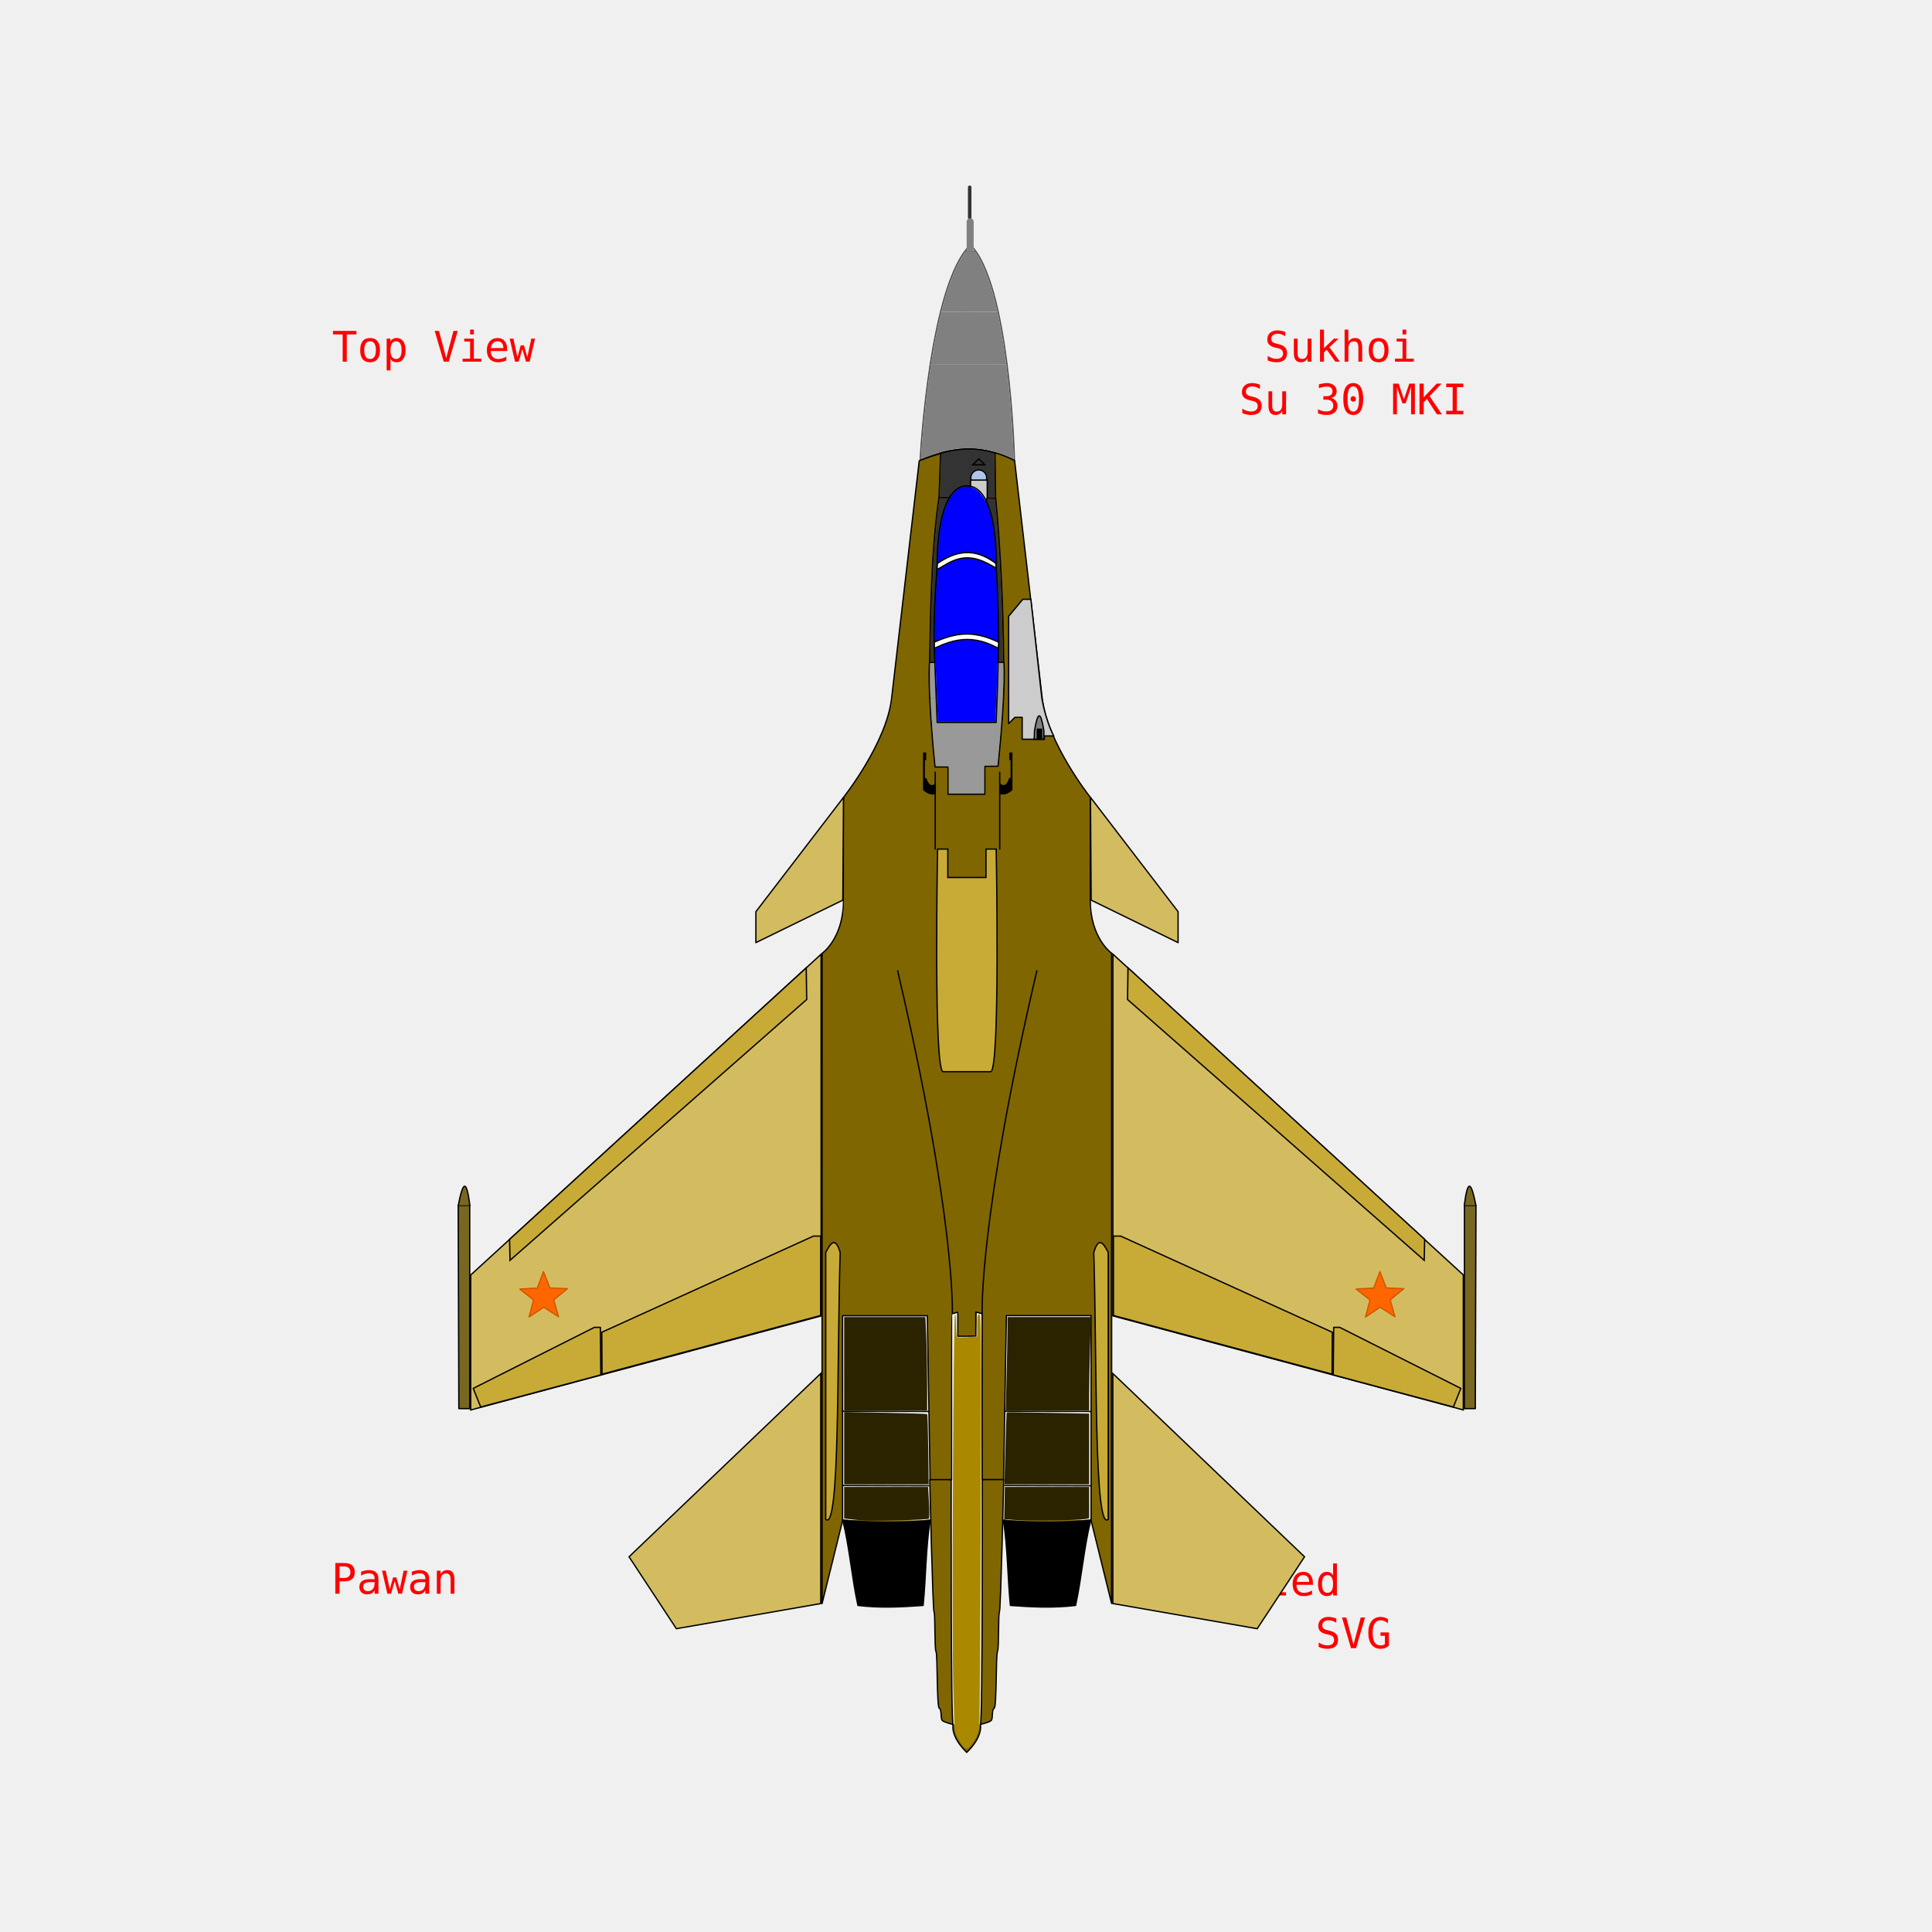
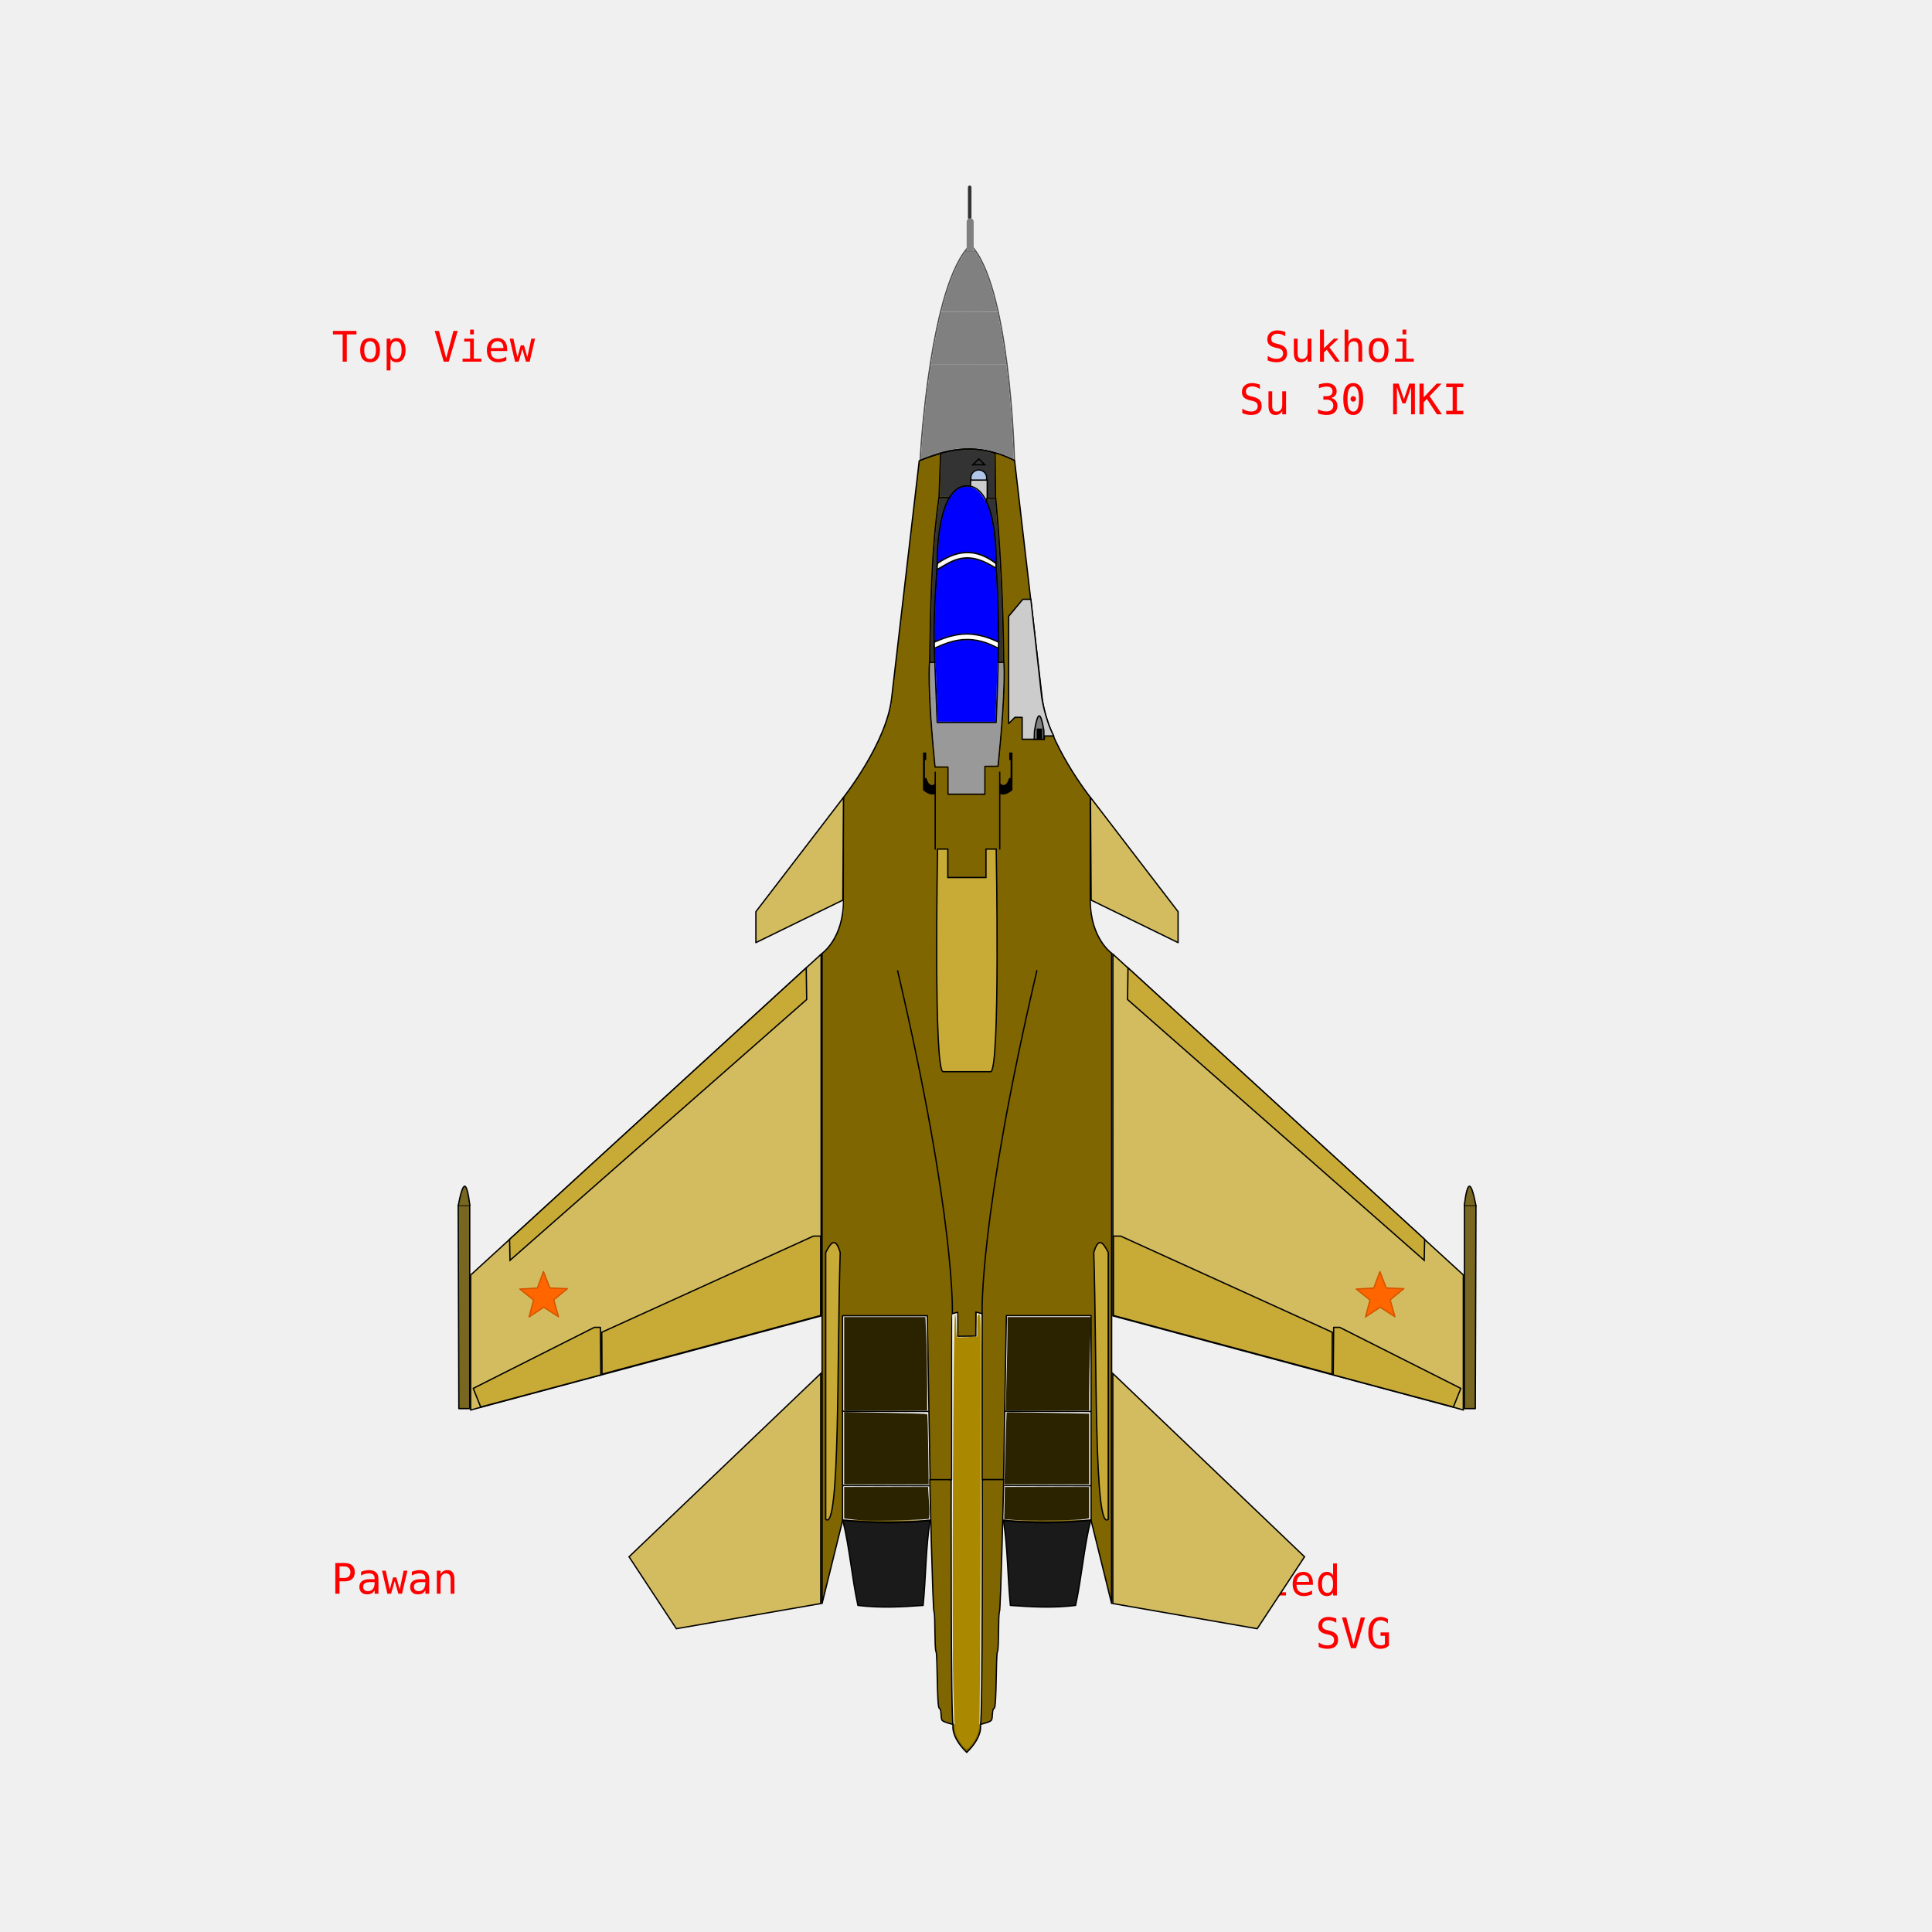
<svg xmlns="http://www.w3.org/2000/svg" width="1100pt" height="1100pt" viewBox="0 0 388.056 388.056" version="1.1" id="svg1" xml:space="preserve">
  <defs id="defs1" />
  <g id="layer23">
    <text xml:space="preserve" style="font-style:normal;font-variant:normal;font-weight:normal;font-stretch:normal;font-size:11.289px;line-height:1.25;font-family:Monospace;-inkscape-font-specification:'Monospace, Normal';font-variant-ligatures:normal;font-variant-caps:normal;font-variant-numeric:normal;font-variant-east-asian:normal;fill:#ff0000;fill-opacity:1;stroke:none;stroke-width:0.265" x="66.687" y="72.64" id="text94">
      <tspan id="tspan94" style="font-style:normal;font-variant:normal;font-weight:normal;font-stretch:normal;font-size:8.467px;font-family:Monospace;-inkscape-font-specification:'Monospace, Normal';font-variant-ligatures:normal;font-variant-caps:normal;font-variant-numeric:normal;font-variant-east-asian:normal;fill:#ff0000;stroke-width:0.265" x="66.687" y="72.64">Top View</tspan>
    </text>
    <text xml:space="preserve" style="font-style:normal;font-variant:normal;font-weight:normal;font-stretch:normal;font-size:8.467px;line-height:1.25;font-family:Monospace;-inkscape-font-specification:'Monospace, Normal';font-variant-ligatures:normal;font-variant-caps:normal;font-variant-numeric:normal;font-variant-east-asian:normal;fill:#ff0000;fill-opacity:1;stroke:none;stroke-width:0.265" x="66.538" y="320.115" id="text95">
      <tspan id="tspan95" style="font-style:normal;font-variant:normal;font-weight:normal;font-stretch:normal;font-size:8.467px;font-family:Monospace;-inkscape-font-specification:'Monospace, Normal';font-variant-ligatures:normal;font-variant-caps:normal;font-variant-numeric:normal;font-variant-east-asian:normal;fill:#ff0000;stroke-width:0.265" x="66.538" y="320.115">Pawan</tspan>
    </text>
    <text xml:space="preserve" style="font-style:normal;font-variant:normal;font-weight:normal;font-stretch:normal;font-size:8.467px;line-height:1.25;font-family:Monospace;-inkscape-font-specification:'Monospace, Normal';font-variant-ligatures:normal;font-variant-caps:normal;font-variant-numeric:normal;font-variant-east-asian:normal;text-align:end;text-anchor:end;fill:#ff0000;fill-opacity:1;stroke:none;stroke-width:0.265" x="320.24" y="72.64" id="text96">
      <tspan id="tspan96" style="font-style:normal;font-variant:normal;font-weight:normal;font-stretch:normal;font-size:8.467px;font-family:Monospace;-inkscape-font-specification:'Monospace, Normal';font-variant-ligatures:normal;font-variant-caps:normal;font-variant-numeric:normal;font-variant-east-asian:normal;text-align:end;text-anchor:end;fill:#ff0000;stroke-width:0.265" x="320.24" y="72.64">Sukhoi</tspan>
      <tspan style="font-style:normal;font-variant:normal;font-weight:normal;font-stretch:normal;font-size:8.467px;font-family:Monospace;-inkscape-font-specification:'Monospace, Normal';font-variant-ligatures:normal;font-variant-caps:normal;font-variant-numeric:normal;font-variant-east-asian:normal;text-align:end;text-anchor:end;fill:#ff0000;stroke-width:0.265" x="320.24" y="83.223" id="tspan97">Su 30 MKI</tspan>
    </text>
    <text xml:space="preserve" style="font-style:normal;font-variant:normal;font-weight:normal;font-stretch:normal;font-size:8.467px;line-height:1.25;font-family:Monospace;-inkscape-font-specification:'Monospace, Normal';font-variant-ligatures:normal;font-variant-caps:normal;font-variant-numeric:normal;font-variant-east-asian:normal;text-align:end;text-anchor:end;fill:#ff0000;fill-opacity:1;stroke:none;stroke-width:0.265" x="304.998" y="320.466" id="text98">
      <tspan id="tspan98" style="font-style:normal;font-variant:normal;font-weight:normal;font-stretch:normal;font-size:8.467px;font-family:Monospace;-inkscape-font-specification:'Monospace, Normal';font-variant-ligatures:normal;font-variant-caps:normal;font-variant-numeric:normal;font-variant-east-asian:normal;text-align:end;text-anchor:end;fill:#ff0000;stroke-width:0.265" x="304.998" y="320.466">Scaled</tspan>
      <tspan style="font-style:normal;font-variant:normal;font-weight:normal;font-stretch:normal;font-size:8.467px;font-family:Monospace;-inkscape-font-specification:'Monospace, Normal';font-variant-ligatures:normal;font-variant-caps:normal;font-variant-numeric:normal;font-variant-east-asian:normal;text-align:end;text-anchor:end;fill:#ff0000;stroke-width:0.265" x="304.998" y="331.049" id="tspan99">SVG</tspan>
    </text>
  </g>
  <g id="layer19" style="display:inline;fill:#000000">
-     <path style="fill:#000000;stroke:#000000;stroke-width:0.265px;stroke-linecap:round;stroke-linejoin:round;stroke-opacity:1" d="m 169.28,305.34 c 1.341,5.334 1.857,11.731 3.04,17.119 4.443,0.542 8.776,0.318 13.096,0 0.565,-5.722 0.518,-11.535 1.403,-17.119 -5.847,0.793 -11.693,0.572 -17.54,0 z" id="path55" />
-     <path style="display:inline;fill:#000000;stroke:#000000;stroke-width:0.265px;stroke-linecap:round;stroke-linejoin:round;stroke-opacity:1" d="m 219.08,305.34 c -1.341,5.334 -1.857,11.731 -3.04,17.119 -4.443,0.542 -8.776,0.318 -13.096,0 -0.565,-5.722 -0.518,-11.535 -1.403,-17.119 5.847,0.793 11.693,0.572 17.54,0 z" id="path55-6" />
+     <path style="fill:#1a1a1a;stroke:#000000;stroke-width:0.265px;stroke-linecap:round;stroke-linejoin:round;stroke-opacity:1" d="m 169.28,305.34 c 1.341,5.334 1.857,11.731 3.04,17.119 4.443,0.542 8.776,0.318 13.096,0 0.565,-5.722 0.518,-11.535 1.403,-17.119 -5.847,0.793 -11.693,0.572 -17.54,0 z" id="path55" />
+     <path style="display:inline;fill:#1a1a1a;stroke:#000000;stroke-width:0.265px;stroke-linecap:round;stroke-linejoin:round;stroke-opacity:1" d="m 219.08,305.34 c -1.341,5.334 -1.857,11.731 -3.04,17.119 -4.443,0.542 -8.776,0.318 -13.096,0 -0.565,-5.722 -0.518,-11.535 -1.403,-17.119 5.847,0.793 11.693,0.572 17.54,0 z" id="path55-6" />
  </g>
  <g id="layer3" style="display:inline">
    <path style="display:inline;fill:none;stroke:#4d4d4d;stroke-width:0.265px;stroke-linecap:butt;stroke-linejoin:miter;stroke-opacity:1" d="m 194.937,49.182 c -8.079,7.619 -10.026,41.426 -10.113,43.2 6.361,-2.93 12.677,-3.032 18.928,0.016 -0.053,-1.978 -1.041,-35.355 -8.814,-43.216 z" id="path3" />
    <path style="fill:none;stroke:#666666;stroke-width:0.265px;stroke-linecap:butt;stroke-linejoin:miter;stroke-opacity:1" d="m 193.789,50.455 h 2.175" id="path4" />
    <path style="fill:#808080;stroke:none;stroke-width:0.017;stroke-linecap:round;stroke-linejoin:round;stroke-dasharray:none" d="m 203.462,92.103 c -0.432,-0.206 -1.179,-0.522 -1.695,-0.717 -3.526,-1.33 -7.114,-1.697 -10.733,-1.099 -1.893,0.313 -3.725,0.862 -5.66,1.695 l -0.393,0.169 v -0.065 c 0,-0.091 0.057,-0.998 0.116,-1.833 0.341,-4.861 0.894,-10.112 1.555,-14.784 0.088,-0.619 0.285,-1.954 0.315,-2.129 l 0.018,-0.103 h 7.572 c 4.725,0 7.572,0.006 7.572,0.016 0,0.009 0.037,0.316 0.082,0.682 0.661,5.347 1.164,11.827 1.374,17.696 0.01,0.289 0.016,0.528 0.013,0.531 -0.003,0.003 -0.065,-0.024 -0.138,-0.058 z" id="path21" />
    <path style="fill:#808080;stroke:none;stroke-width:0.017;stroke-linecap:round;stroke-linejoin:round;stroke-dasharray:none" d="m 186.99,73.192 c 0.005,-0.025 0.051,-0.306 0.101,-0.624 0.501,-3.164 1.102,-6.257 1.73,-8.905 0.105,-0.443 0.188,-0.782 0.231,-0.947 l 0.016,-0.062 5.642,0.004 5.642,0.004 0.07,0.322 c 0.608,2.802 1.22,6.446 1.641,9.765 0.028,0.218 0.054,0.417 0.058,0.442 l 0.008,0.045 h -7.575 -7.575 z" id="path22" />
    <path style="fill:#808080;stroke:none;stroke-width:0.017;stroke-linecap:round;stroke-linejoin:round;stroke-dasharray:none" d="m 189.073,62.625 c 0.005,-0.016 0.043,-0.167 0.085,-0.335 0.115,-0.464 0.341,-1.306 0.498,-1.86 1.224,-4.324 2.582,-7.521 4.095,-9.645 l 0.133,-0.186 1.019,1.43e-4 1.019,1.43e-4 0.18,0.275 c 1.61,2.459 2.98,6.194 4.135,11.272 0.06,0.262 0.108,0.483 0.108,0.492 0,0.01 -2.122,0.016 -5.64,0.016 -5.364,0 -5.64,-0.001 -5.631,-0.029 z" id="path23" />
    <path style="fill:#cccccc;stroke:none;stroke-width:0.033;stroke-linecap:round;stroke-linejoin:round;stroke-dasharray:none" d="m 194.236,50.288 c -0.022,-0.009 -0.03,-0.041 -0.019,-0.072 0.021,-0.058 0.513,-0.638 0.634,-0.747 0.069,-0.063 0.071,-0.062 0.157,0.017 0.147,0.135 0.599,0.691 0.617,0.759 0.016,0.063 -0.004,0.065 -0.666,0.062 -0.376,-0.001 -0.701,-0.01 -0.723,-0.019 z" id="path40" />
  </g>
  <g id="layer7" style="display:inline;fill:#806600">
    <g id="layer17" style="display:inline;fill:#806600">
      <path style="fill:#806600;stroke:#000000;stroke-width:0.265px;stroke-linecap:round;stroke-linejoin:round;stroke-opacity:1" d="m 191.448,346.362 c 0,0 -1.786,-0.397 -2.183,-0.794 -0.397,-0.397 -0.066,-2.249 -0.595,-2.447 -0.529,-0.198 -0.331,-10.782 -0.661,-11.377 -0.331,-0.595 -0.132,-7.607 -0.397,-7.938 -0.265,-0.331 -0.86,-26.591 -0.86,-26.591 h 4.299 c 0,0 -0.086,49.041 0.378,49.174" id="path52" />
      <path style="fill:#806600;stroke:#000000;stroke-width:0.265px;stroke-linecap:round;stroke-linejoin:round;stroke-opacity:1" d="m 196.905,346.361 c 0,0 0.661,2.315 -2.729,5.623 -3.39,-3.307 -2.729,-5.622 -2.729,-5.622 m 5.457,-2.1e-4 c 0,0 1.786,-0.397 2.183,-0.794 0.397,-0.397 0.066,-2.249 0.595,-2.447 0.529,-0.198 0.331,-10.782 0.661,-11.377 0.331,-0.595 0.132,-7.607 0.397,-7.938 0.265,-0.331 0.86,-26.591 0.86,-26.591 h -4.299 c 0,0 0.086,49.041 -0.378,49.174" id="path52-9" />
    </g>
    <path style="fill:#806600;stroke:#000000;stroke-width:0.265px;stroke-linecap:round;stroke-linejoin:round;stroke-opacity:1" d="m 203.784,92.512 c 0,0 4.493,38.781 5.55,47.776 1.057,8.996 9.656,19.845 9.656,19.845 l -0.003,20.672 c -0.001,7.671 4.302,10.665 4.302,10.665 l -0.007,56.875 -0.01,73.713 -4.114,-16.651 0.005,-41.16 -17.025,-0.002 -0.566,32.928 -4.303,-5.5e-4 0.004,-33.302 -1.269,-0.34 -6.4e-4,4.83 M 203.784,92.512 c -7.34,-3.752 -13.378,-2.233 -19.149,0.048 0,0 -4.498,38.761 -5.556,47.757 -1.058,8.996 -9.658,19.844 -9.658,19.844 v 20.672 c 0,7.671 -4.303,10.664 -4.303,10.664 v 56.875 73.713 l 4.116,-16.651 v -41.16 h 17.025 l 0.561,32.928 h 4.303 v -33.302 l 1.269,-0.34 v 4.83 l 3.613,-0.03" id="path41" />
    <g id="layer18" style="display:inline;fill:#806600">
      <path style="fill:#806600;stroke:#000000;stroke-width:0.265;stroke-linecap:round;stroke-linejoin:round;stroke-dasharray:none;stroke-opacity:1" d="m 169.223,305.318 c 4.786,0.439 10.111,0.676 17.694,0.066" id="path53" />
      <path style="fill:#806600;stroke:#000000;stroke-width:0.265;stroke-linecap:round;stroke-linejoin:round;stroke-dasharray:none;stroke-opacity:1" d="m 219.141,305.319 c -4.786,0.439 -10.111,0.676 -17.694,0.066" id="path53-5" />
      <path style="display:inline;fill:#806600;stroke:#000000;stroke-width:0.265px;stroke-linecap:round;stroke-linejoin:round;stroke-opacity:1" d="m 169.233,283.451 17.259,0.047" id="path54" />
      <path style="display:inline;fill:#806600;stroke:#000000;stroke-width:0.265px;stroke-linecap:round;stroke-linejoin:round;stroke-opacity:1" d="m 201.795,283.451 17.259,0.047" id="path54-8" />
      <path style="display:inline;fill:#806600;stroke:#000000;stroke-width:0.265px;stroke-linecap:round;stroke-linejoin:round;stroke-opacity:1" d="m 169.279,298.379 17.259,0.047" id="path54-0" />
      <path style="display:inline;fill:#806600;stroke:#000000;stroke-width:0.265px;stroke-linecap:round;stroke-linejoin:round;stroke-opacity:1" d="m 201.816,298.379 17.259,0.047" id="path54-0-6" />
    </g>
    <path style="fill:#806600;stroke:none;stroke-width:0.265;stroke-linecap:round;stroke-linejoin:round;stroke-dasharray:none" d="m 165.357,255.676 -0.019,-64.029 0.899,-0.895 c 1.164,-1.158 2.369,-3.443 2.898,-5.493 0.351,-1.362 0.419,-3.492 0.419,-13.126 V 160.633 l 2.46,-3.684 c 3.036,-4.547 4.926,-8.188 6.149,-11.843 1.012,-3.024 0.979,-2.776 5.191,-39.249 l 1.413,-12.237 9.459,-2.22e-4 c 5.202,-1.22e-4 9.459,0.093 9.459,0.208 0,0.115 1.252,10.979 2.782,24.143 2.443,21.017 2.877,24.241 3.56,26.449 1.273,4.113 4.323,9.877 7.537,14.242 l 1.203,1.634 0.004,11.442 c 0.004,12.351 0.09,13.303 1.456,16.191 0.365,0.771 1.138,1.942 1.718,2.601 l 1.055,1.198 -0.028,63.856 -0.028,63.856 -1.813,-7.276 -1.813,-7.276 -0.012,-20.439 -0.012,-20.439 h -8.695 -8.695 l -0.17,9.723 c -0.093,5.348 -0.244,12.73 -0.335,16.404 l -0.165,6.681 h -1.817 -1.817 v -16.521 c 0,-9.086 -0.089,-16.571 -0.198,-16.632 -0.109,-0.061 -0.526,-0.19 -0.926,-0.285 l -0.728,-0.174 v 2.358 c 0,2.65 -0.022,2.679 -2.006,2.679 h -1.169 v -2.542 c 0,-2.209 -0.055,-2.521 -0.419,-2.381 -0.23,0.088 -0.587,0.161 -0.794,0.161 -0.32,0 -0.375,2.456 -0.375,16.669 v 16.669 h -1.949 -1.949 l -0.17,-10.782 c -0.094,-5.93 -0.245,-13.312 -0.335,-16.404 l -0.165,-5.622 h -8.696 -8.696 l -0.016,20.704 -0.016,20.704 -1.808,7.144 -1.808,7.144 z" id="path61" />
    <path style="display:inline;fill:none;stroke:#000000;stroke-width:0.265px;stroke-linecap:round;stroke-linejoin:round;stroke-opacity:1" d="m 197.268,263.794 c 0,0 -0.648,-19.072 10.994,-68.814" id="path76-3" />
    <path style="fill:#806600;stroke:none;stroke-width:0.265;stroke-linecap:round;stroke-linejoin:round;stroke-dasharray:none" d="m 197.425,338.051 c 0.096,-4.39 0.175,-15.344 0.175,-24.343 v -16.361 h 1.882 1.882 l -0.185,6.813 c -0.21,7.758 -0.529,16.085 -0.941,24.54 -0.543,11.168 -0.74,14.032 -1.059,15.397 -0.273,1.169 -0.441,1.416 -1.125,1.655 l -0.804,0.28 z" id="path62" />
    <path style="fill:#806600;stroke:none;stroke-width:0.265;stroke-linecap:round;stroke-linejoin:round;stroke-dasharray:none" d="m 190.191,345.729 c -0.566,-0.196 -0.726,-0.524 -1.112,-2.279 -0.26,-1.185 -0.518,-3.893 -0.61,-6.416 -0.088,-2.401 -0.263,-6.509 -0.39,-9.128 -0.298,-6.169 -0.718,-17.228 -0.938,-24.672 l -0.174,-5.887 h 1.834 1.834 l 0.159,24.269 c 0.088,13.348 0.137,24.285 0.109,24.305 -0.028,0.02 -0.348,-0.066 -0.712,-0.192 z" id="path63" />
    <path style="fill:#aa8800;stroke:none;stroke-width:0.265;stroke-linecap:round;stroke-linejoin:round;stroke-dasharray:none" d="m 193.437,350.727 c -0.303,-0.327 -0.821,-1.119 -1.151,-1.759 -0.578,-1.12 -0.609,-1.524 -0.825,-10.848 -0.271,-11.679 0.027,-74.111 0.353,-74.111 0.126,0 0.23,1.005 0.23,2.233 0,1.228 0.089,2.281 0.198,2.339 0.109,0.058 1.062,0.052 2.117,-0.014 l 1.918,-0.12 v -2.219 c 0,-1.858 0.069,-2.219 0.423,-2.219 0.387,0 0.412,3.529 0.296,40.944 -0.07,22.519 -0.204,41.4 -0.296,41.957 -0.233,1.404 -0.744,2.54 -1.597,3.551 -0.861,1.022 -0.952,1.036 -1.666,0.265 z" id="path64" />
    <path style="fill:#2b2200;stroke:none;stroke-width:0.265;stroke-linecap:round;stroke-linejoin:round;stroke-dasharray:none" d="m 202.187,276.379 c 0.096,-3.82 0.174,-8.047 0.175,-9.393 l 5.3e-4,-2.447 h 8.377 8.377 l -0.174,6.152 c -0.096,3.383 -0.174,7.61 -0.175,9.393 l -5.9e-4,3.241 h -8.377 -8.377 z" id="path65" />
    <path style="fill:#2b2200;stroke:none;stroke-width:0.265;stroke-linecap:round;stroke-linejoin:round;stroke-dasharray:none" d="m 169.554,273.932 v -9.393 h 8.161 8.161 l 0.174,4.011 c 0.096,2.206 0.174,6.433 0.174,9.393 v 5.382 h -8.334 -8.334 z" id="path66" />
    <path style="fill:#2b2200;stroke:none;stroke-width:0.265;stroke-linecap:round;stroke-linejoin:round;stroke-dasharray:none" d="m 169.554,290.873 v -7.268 l 8.268,0.161 c 4.548,0.088 8.328,0.214 8.401,0.278 0.073,0.065 0.172,3.263 0.221,7.107 l 0.089,6.99 h -8.489 -8.489 z" id="path67" />
    <path style="fill:#2b2200;stroke:none;stroke-width:0.265;stroke-linecap:round;stroke-linejoin:round;stroke-dasharray:none" d="m 201.943,290.936 c 0.104,-3.963 0.217,-7.232 0.249,-7.264 0.033,-0.033 3.775,0.014 8.317,0.104 l 8.258,0.163 v 7.102 7.102 h -8.507 -8.507 z" id="path68" />
    <path style="fill:#2b2200;stroke:none;stroke-width:0.265;stroke-linecap:round;stroke-linejoin:round;stroke-dasharray:none" d="m 204.082,305.321 -2.381,-0.168 0.017,-0.728 c 0.009,-0.4 0.039,-1.859 0.066,-3.241 l 0.05,-2.514 h 8.467 8.467 v 3.142 3.142 l -0.86,0.173 c -1.259,0.253 -11.053,0.39 -13.824,0.194 z" id="path69" />
    <path style="fill:#2b2200;stroke:none;stroke-width:0.265;stroke-linecap:round;stroke-linejoin:round;stroke-dasharray:none" d="m 173.258,305.39 c -0.8,-0.056 -1.961,-0.169 -2.58,-0.252 l -1.124,-0.15 v -3.159 -3.159 h 8.428 8.428 l 0.184,3.082 c 0.101,1.695 0.087,3.18 -0.033,3.299 -0.234,0.234 -10.906,0.505 -13.303,0.338 z" id="path70" />
    <path style="display:inline;fill:#806600;stroke:none;stroke-width:0.094;stroke-linecap:round;stroke-linejoin:round;stroke-dasharray:none" d="m 202.254,93.691 c -0.72,-0.036 -4.961,-0.071 -9.425,-0.077 -7.868,-0.011 -8.115,-0.017 -8.115,-0.187 0,-0.096 0.026,-0.304 0.057,-0.462 0.054,-0.27 0.124,-0.311 1.193,-0.703 6.577,-2.413 11.332,-2.442 16.642,-0.103 0.888,0.391 0.989,0.461 1.041,0.717 0.079,0.394 0.071,0.918 -0.013,0.898 -0.039,-0.009 -0.659,-0.046 -1.38,-0.082 z" id="path71" />
    <path style="fill:none;stroke:#000000;stroke-width:0.265px;stroke-linecap:round;stroke-linejoin:round;stroke-opacity:1" d="m 191.286,263.794 c 0,0 0.648,-19.072 -10.994,-68.814" id="path76" />
  </g>
  <g id="layer8" style="display:inline;fill:#d3bc5f">
    <path style="fill:#d3bc5f;stroke:#000000;stroke-width:0.265px;stroke-linecap:round;stroke-linejoin:round;stroke-opacity:1" d="m 219.031,160.161 17.595,22.953 v 6.218 l -17.462,-8.533 z" id="path42" />
    <path style="fill:#d3bc5f;stroke:#000000;stroke-width:0.265px;stroke-linecap:round;stroke-linejoin:round;stroke-opacity:1" d="m 169.422,160.161 -17.595,22.953 v 6.218 l 17.462,-8.533 z" id="path42-0" />
  </g>
  <g id="layer9" style="display:inline;fill:#d3bc5f">
    <path style="fill:#d3bc5f;stroke:#000000;stroke-width:0.265px;stroke-linecap:butt;stroke-linejoin:miter;stroke-opacity:1" d="m 164.924,191.663 -70.379,64.426 v 27.12 L 164.93,264.313 Z" id="path43" />
    <path style="fill:#d3bc5f;stroke:#000000;stroke-width:0.265px;stroke-linecap:butt;stroke-linejoin:miter;stroke-opacity:1" d="m 223.535,191.649 70.379,64.426 v 27.12 l -70.385,-18.895 z" id="path43-7" />
  </g>
  <g id="layer10" style="display:inline;fill:#786721">
    <path style="fill:#786721;stroke:#000000;stroke-width:0.265px;stroke-linecap:round;stroke-linejoin:round;stroke-opacity:1" d="m 94.346,242.116 h -2.315 m 0,0 0.132,40.812 h 2.183 V 242.116" id="path44" />
    <path style="fill:#786721;stroke:#000000;stroke-width:0.265px;stroke-linecap:round;stroke-linejoin:round;stroke-opacity:1" d="m 92.047,242.099 c 1.016,-5.174 1.669,-5.056 2.332,5e-5" id="path45" />
    <path style="fill:#786721;stroke:#000000;stroke-width:0.265px;stroke-linecap:round;stroke-linejoin:round;stroke-opacity:1" d="m 294.143,242.116 h 2.315 m 0,0 -0.132,40.812 h -2.183 v -40.812" id="path44-6" />
    <path style="fill:#786721;stroke:#000000;stroke-width:0.265px;stroke-linecap:round;stroke-linejoin:round;stroke-opacity:1" d="m 296.442,242.1 c -1.016,-5.174 -1.669,-5.056 -2.332,5e-5" id="path45-1" />
  </g>
  <g id="layer11" style="display:inline;fill:#d3bc5f">
    <path style="fill:#d3bc5f;stroke:#000000;stroke-width:0.265px;stroke-linecap:butt;stroke-linejoin:miter;stroke-opacity:1" d="m 164.853,275.874 v 46.211 l -28.999,5.051 -9.506,-14.445 z" id="path46" />
    <path style="fill:#d3bc5f;stroke:#000000;stroke-width:0.265px;stroke-linecap:butt;stroke-linejoin:miter;stroke-opacity:1" d="m 223.519,275.873 v 46.211 l 28.999,5.051 9.506,-14.445 z" id="path46-2" />
  </g>
  <g id="layer12" style="display:inline;fill:#c8ab37">
    <path style="fill:#c8ab37;stroke:#000000;stroke-width:0.265px;stroke-linecap:round;stroke-linejoin:round;stroke-opacity:1" d="m 96.549,282.609 -1.497,-3.742 24.322,-12.254 h 1.216 l 0.093,9.542 z" id="path47" />
    <path style="fill:#c8ab37;stroke:#000000;stroke-width:0.265px;stroke-linecap:round;stroke-linejoin:round;stroke-opacity:1" d="m 291.921,282.609 1.497,-3.742 -24.322,-12.254 h -1.216 l -0.093,9.542 z" id="path47-0" />
  </g>
  <g id="layer13" style="display:inline;fill:#c8ab37">
    <path style="fill:#c8ab37;stroke:#000000;stroke-width:0.265px;stroke-linecap:round;stroke-linejoin:round;stroke-opacity:1" d="m 120.918,276.014 -0.047,-8.419 42.516,-19.317 h 1.45 v 15.949 z" id="path48" />
    <path style="fill:#c8ab37;stroke:#000000;stroke-width:0.265px;stroke-linecap:round;stroke-linejoin:round;stroke-opacity:1" d="m 267.559,276.014 0.047,-8.419 -42.516,-19.317 h -1.45 v 15.949 z" id="path48-1" />
  </g>
  <g id="layer14" style="display:inline;fill:#c8ab37">
    <path style="fill:#c8ab37;stroke:#000000;stroke-width:0.265px;stroke-linecap:butt;stroke-linejoin:miter;stroke-opacity:1" d="m 161.937,194.397 0.093,6.361 -59.588,52.385 -0.093,-4.209 z" id="path49" />
    <path style="fill:#c8ab37;stroke:#000000;stroke-width:0.265px;stroke-linecap:butt;stroke-linejoin:miter;stroke-opacity:1" d="m 226.566,194.396 -0.093,6.361 59.588,52.385 0.093,-4.209 z" id="path49-3" />
  </g>
  <g id="layer15" style="display:inline;fill:#c8ab37">
    <path style="fill:#c8ab37;stroke:#000000;stroke-width:0.265px;stroke-linecap:butt;stroke-linejoin:miter;stroke-opacity:1" d="m 194.207,215.257 -4.768,-9e-5 c -1.964,0 -1.123,-44.714 -1.123,-44.714 h 2.058 v 5.706 l 3.832,9e-5 m 0,0 3.832,9e-5 v -5.706 h 2.058 c 0,0 0.842,44.714 -1.123,44.714 l -4.768,-9e-5" id="path50" />
  </g>
  <g id="g2" style="display:inline" transform="translate(35.27778,35.27778)">
    <path style="fill:none;stroke:#333333;stroke-width:0.706;stroke-linecap:round;stroke-linejoin:round;stroke-dasharray:none;stroke-opacity:1" d="M 159.493,2.339 V 8.419" id="path1" />
    <path style="fill:none;stroke:#808080;stroke-width:1.411;stroke-linecap:round;stroke-linejoin:round;stroke-dasharray:none;stroke-opacity:1" d="M 159.587,9.261 V 14.546" id="path2" />
  </g>
  <g id="layer4" style="display:inline">
    <path style="fill:none;stroke:#000000;stroke-width:0.265px;stroke-linecap:round;stroke-linejoin:round;stroke-opacity:1" d="m 188.597,99.917 c -1.543,10.871 -1.656,22.002 -1.871,33.115 m 0,0 h 14.874 c -0.098,-11.119 -0.62,-22.391 -1.614,-32.943 l -11.37,-0.156 0.319,-8.894 c 3.854,-1.122 7.501,-1.17 10.914,0 l 0.113,9.035" id="path33" />
    <path style="fill:#333333;stroke:none;stroke-width:0.047;stroke-linecap:round;stroke-linejoin:round;stroke-dasharray:none" d="m 198.696,99.923 c -0.011,-0.009 -2.24,-0.044 -4.954,-0.076 -2.714,-0.032 -4.941,-0.065 -4.95,-0.072 -0.008,-0.007 0.054,-1.95 0.139,-4.316 l 0.154,-4.303 0.376,-0.098 c 2.119,-0.551 3.567,-0.732 5.521,-0.692 1.684,0.035 2.94,0.228 4.324,0.666 l 0.364,0.115 0.029,0.83 c 0.016,0.457 0.04,2.24 0.054,3.964 0.014,1.724 0.037,3.328 0.052,3.566 l 0.027,0.433 h -0.558 c -0.307,0 -0.567,-0.008 -0.577,-0.017 z" id="path34" />
    <path style="fill:#333333;stroke:none;stroke-width:0.047;stroke-linecap:round;stroke-linejoin:round;stroke-dasharray:none" d="m 186.898,132.178 c 0.009,-0.379 0.049,-2.311 0.087,-4.291 0.2,-10.355 0.497,-16.385 1.1,-22.38 0.212,-2.11 0.608,-5.35 0.66,-5.402 0.01,-0.01 1.481,0.002 3.268,0.028 1.787,0.026 4.281,0.061 5.541,0.079 l 2.292,0.033 0.032,0.351 c 0.858,9.519 1.4,19.848 1.511,28.812 0.014,1.119 0.036,2.356 0.05,2.748 l 0.025,0.713 h -7.291 -7.291 z" id="path35" />
    <path style="display:inline;fill:none;stroke:#000000;stroke-width:0.265px;stroke-linecap:round;stroke-linejoin:round;stroke-opacity:1" d="m 201.641,133.024 c 0,0 0.468,4.864 -1.178,20.876 m 0,0 -2.652,0.016 v 5.613 h -7.39 v -5.472 h -2.608 m 0,0 c -1.625,-15.996 -1.111,-21.047 -1.111,-21.047" id="path36-4" />
    <path style="fill:#999999;stroke:none;stroke-width:0.023;stroke-linecap:round;stroke-linejoin:round;stroke-dasharray:none" d="m 190.561,156.691 c 0,-2.282 -0.005,-2.692 -0.033,-2.73 -0.032,-0.044 -0.077,-0.046 -1.31,-0.052 -0.702,-0.004 -1.276,-0.013 -1.276,-0.022 0,-0.008 -0.031,-0.326 -0.07,-0.707 -0.401,-3.97 -0.757,-8.471 -0.923,-11.683 -0.019,-0.373 -0.042,-0.797 -0.05,-0.941 l -0.015,-0.263 h 7.266 7.266 l -0.015,0.24 c -0.008,0.132 -0.041,0.692 -0.073,1.245 -0.18,3.124 -0.501,7.037 -0.912,11.122 -0.045,0.445 -0.081,0.821 -0.081,0.835 0,0.019 -0.354,0.028 -1.3,0.033 -1.256,0.006 -1.301,0.008 -1.333,0.052 -0.028,0.039 -0.033,0.458 -0.033,2.8 v 2.755 h -3.555 -3.555 z" id="path38" />
    <path style="fill:#999999;stroke:none;stroke-width:0.023;stroke-linecap:round;stroke-linejoin:round;stroke-dasharray:none" d="m 186.88,140.053 c -0.024,-0.402 -0.058,-1.378 -0.086,-2.485 -0.026,-1.024 -0.012,-3.604 0.022,-4.139 l 0.015,-0.234 7.335,-0.006 7.335,-0.006 0.014,0.099 c 0.031,0.228 0.043,2.856 0.017,3.853 -0.028,1.069 -0.083,2.557 -0.11,2.941 l -0.015,0.216 h -7.256 -7.256 z" id="path39" />
  </g>
  <g id="layer5" style="display:inline">
    <circle style="fill:#afc6e9;stroke:#000000;stroke-width:0.246;stroke-linecap:round;stroke-linejoin:round;stroke-dasharray:none" id="path13" cx="196.591" cy="95.983" r="1.587" />
    <path style="fill:#cccccc;stroke:#000000;stroke-width:0.265;stroke-linecap:butt;stroke-linejoin:miter;stroke-dasharray:none;stroke-opacity:1" d="m 194.954,96.43 h 3.34 v 3.506 c -1.169,3.175 -2.293,3.175 -3.373,0 z" id="path12" />
    <path style="fill:none;stroke:#000000;stroke-width:0.265px;stroke-linecap:butt;stroke-linejoin:miter;stroke-opacity:1" d="m 195.384,93.354 h 2.414 l -1.191,-1.191 z" id="path14" />
  </g>
  <g id="layer20" style="display:inline">
    <path style="fill:#cccccc;stroke:#000000;stroke-width:0.265px;stroke-linecap:round;stroke-linejoin:round;stroke-opacity:1" d="m 211.656,147.825 h -1.885 v 0.661 h -4.465 v -4.399 h -1.455 l -1.257,1.257 V 123.781 l 2.844,-3.407 h 1.621 l 2.183,19.678 c 0,0 0.628,4.366 2.414,7.772 z" id="path72" />
    <path style="fill:#808080;stroke:#000000;stroke-width:0.265px;stroke-linecap:butt;stroke-linejoin:miter;stroke-opacity:1" d="m 207.72,148.486 h 1.951 v -1.753 c -0.672,-3.934 -1.205,-3.967 -1.885,0.066 z" id="path73" />
    <path style="fill:#000000;stroke:#000000;stroke-width:0.265px;stroke-linecap:butt;stroke-linejoin:miter;stroke-opacity:1" d="m 208.348,148.354 v -1.885 h 0.86 v 1.885 z" id="path74" />
  </g>
  <g id="layer6" style="display:inline">
    <path style="display:inline;fill:none;stroke:#000000;stroke-width:0.265px;stroke-linecap:round;stroke-linejoin:round;stroke-opacity:1" d="m 200.076,113.164 c 0,0 0.441,-15.54 -5.861,-15.575 -6.235,0.032 -5.975,15.571 -5.975,15.571 3.582,-2.417 7.378,-3.408 11.836,0.004 z" id="path15" />
    <path style="display:inline;fill:none;stroke:#000000;stroke-width:0.265px;stroke-linecap:round;stroke-linejoin:round;stroke-opacity:1" d="m 188.257,113.165 -0.066,1.298 m 0,0 c 3.12,-1.838 6.014,-4.192 11.89,-0.273 m 0,0 -5e-5,-0.992" id="path20" />
    <path style="display:inline;fill:#0000ff;fill-opacity:1;stroke:none;stroke-width:0.047;stroke-linecap:round;stroke-linejoin:round;stroke-dasharray:none" d="m 188.425,111.679 c 0.017,-0.655 0.052,-1.486 0.079,-1.846 0.525,-7.102 2.234,-11.273 4.91,-11.983 0.373,-0.099 1.179,-0.109 1.543,-0.019 1.993,0.492 3.446,2.84 4.254,6.873 0.427,2.134 0.704,5 0.704,7.297 v 0.843 l -0.436,-0.298 c -2.212,-1.51 -4.497,-2.034 -6.826,-1.565 -1.215,0.245 -2.813,0.943 -4.123,1.801 l -0.136,0.089 z" id="path24" />
    <path style="fill:#f9f9f9;stroke:none;stroke-width:0.047;stroke-linecap:round;stroke-linejoin:round;stroke-dasharray:none" d="m 188.384,113.71 c 0.025,-0.348 0.052,-0.478 0.111,-0.525 0.043,-0.034 0.355,-0.227 0.693,-0.429 1.76,-1.052 3.234,-1.549 4.811,-1.622 1.76,-0.081 3.482,0.46 5.262,1.653 0.71,0.476 0.662,0.418 0.645,0.774 l -0.014,0.31 -0.421,-0.256 c -0.232,-0.141 -0.716,-0.405 -1.076,-0.587 -2.545,-1.287 -4.694,-1.45 -6.958,-0.526 -0.621,0.253 -1.234,0.574 -2.256,1.181 -0.412,0.244 -0.767,0.455 -0.789,0.467 -0.023,0.013 -0.027,-0.176 -0.008,-0.439 z" id="path25" />
    <path style="fill:none;stroke:#000000;stroke-width:0.265px;stroke-linecap:round;stroke-linejoin:round;stroke-opacity:1" d="m 188.199,114.416 c 0,0 -0.702,8.466 -0.561,14.546 3.581,-1.512 7.294,-2.751 12.956,0.023 0,0 -0.164,-12.278 -0.538,-14.78" id="path26" />
    <path style="fill:none;stroke:#000000;stroke-width:0.265px;stroke-linecap:round;stroke-linejoin:round;stroke-opacity:1" d="m 200.594,128.939 -0.047,1.31 m 0,0 c -5.125,-2.846 -8.955,-1.913 -12.886,0 m 0,0 -0.023,-1.356" id="path27" />
    <path style="fill:#ffffff;stroke:none;stroke-width:0.023;stroke-linecap:round;stroke-linejoin:round;stroke-dasharray:none" d="m 187.794,129.542 c -0.008,-0.254 -0.007,-0.469 0.002,-0.478 0.026,-0.026 0.825,-0.351 1.338,-0.544 2.446,-0.92 4.428,-1.209 6.501,-0.947 1.42,0.179 2.829,0.599 4.389,1.307 l 0.42,0.191 -0.008,0.273 c -0.004,0.15 -0.014,0.359 -0.021,0.465 l -0.013,0.191 -0.378,-0.192 c -2.611,-1.329 -5.07,-1.765 -7.604,-1.348 -1.289,0.212 -2.664,0.658 -4.189,1.36 -0.22,0.101 -0.405,0.184 -0.411,0.184 -0.006,0 -0.018,-0.208 -0.026,-0.461 z" id="path28" />
    <path style="fill:#0000ff;stroke:none;stroke-width:0.023;stroke-linecap:round;stroke-linejoin:round;stroke-dasharray:none" d="m 187.768,127.976 c -0.025,-1.155 0.037,-4.146 0.128,-6.216 0.082,-1.861 0.16,-3.246 0.294,-5.227 0.111,-1.637 0.139,-1.964 0.175,-1.997 0.046,-0.042 1.411,-0.856 1.799,-1.072 1.666,-0.928 2.96,-1.3 4.338,-1.249 1.558,0.058 3.16,0.63 5.032,1.799 0.333,0.208 0.38,0.245 0.391,0.308 0.024,0.135 0.084,0.773 0.119,1.276 0.143,2.056 0.28,6.186 0.362,10.898 0.013,0.752 0.029,1.565 0.035,1.807 0.006,0.241 0.005,0.438 -0.002,0.438 -0.007,0 -0.176,-0.074 -0.376,-0.164 -1.576,-0.714 -3.112,-1.151 -4.661,-1.324 -0.458,-0.051 -1.846,-0.059 -2.292,-0.013 -1.659,0.172 -3.165,0.597 -5.3,1.493 -0.019,0.008 -0.031,-0.201 -0.043,-0.756 z" id="path29" />
    <path style="fill:none;stroke:#000000;stroke-width:0.265px;stroke-linecap:round;stroke-linejoin:round;stroke-opacity:1" d="m 187.661,130.202 0.585,14.897 h 11.833 c 0,0 0.408,-9.414 0.432,-14.909" id="path30" />
    <path style="fill:#0000ff;stroke:none;stroke-width:0.017;stroke-linecap:round;stroke-linejoin:round;stroke-dasharray:none" d="m 188.382,144.935 c -0.003,-0.011 -0.13,-3.209 -0.282,-7.107 -0.152,-3.897 -0.28,-7.177 -0.285,-7.288 l -0.01,-0.203 0.238,-0.114 c 1.443,-0.689 2.821,-1.172 4.033,-1.414 2.444,-0.488 4.766,-0.172 7.276,0.989 0.272,0.126 0.972,0.48 0.997,0.504 0.043,0.041 -0.023,3.687 -0.129,7.112 -0.067,2.149 -0.203,5.891 -0.256,7.053 -0.009,0.191 -0.016,0.379 -0.016,0.418 l -9e-5,0.07 h -5.78 c -4.61,0 -5.781,-0.004 -5.786,-0.021 z" id="path32" />
  </g>
  <g id="layer16" style="display:inline;fill:#c8ab37">
    <path style="fill:#c8ab37;stroke:#000000;stroke-width:0.265px;stroke-linecap:butt;stroke-linejoin:miter;stroke-opacity:1" d="m 219.692,251.575 c 0.97,-3.316 1.94,-1.89 2.91,0 v 53.578 c -2.895,2.759 -2.246,-32.446 -2.91,-53.578 z" id="path51" />
    <path style="fill:#c8ab37;stroke:#000000;stroke-width:0.265px;stroke-linecap:butt;stroke-linejoin:miter;stroke-opacity:1" d="m 168.76,251.575 c -0.97,-3.316 -1.94,-1.89 -2.91,0 v 53.578 c 2.895,2.759 2.246,-32.446 2.91,-53.578 z" id="path51-5" />
  </g>
  <g id="layer21" style="display:inline">
    <path style="fill:#000000;stroke:#000000;stroke-width:0.265px;stroke-linecap:butt;stroke-linejoin:miter;stroke-opacity:1" d="m 185.978,156.418 c 0,0 0.561,2.152 1.871,1.123 v 1.794 c 0,0 -0.882,0.562 -2.321,-0.711 v -7.342 h 0.38 v 1.257 h -0.265 v 3.853 z" id="path92" />
    <path style="fill:#000000;stroke:#000000;stroke-width:0.265px;stroke-linecap:butt;stroke-linejoin:miter;stroke-opacity:1" d="m 202.777,156.418 c 0,0 -0.561,2.152 -1.871,1.123 v 1.794 c 0,0 0.882,0.562 2.321,-0.711 v -7.342 h -0.38 v 1.257 h 0.265 v 3.853 z" id="path92-3" />
    <path style="fill:none;stroke:#000000;stroke-width:0.265px;stroke-linecap:round;stroke-linejoin:round;stroke-opacity:1" d="m 200.808,155.101 v 15.445" id="path93" />
    <path style="fill:none;stroke:#000000;stroke-width:0.265px;stroke-linecap:round;stroke-linejoin:round;stroke-opacity:1" d="m 187.843,155.101 v 15.445" id="path93-9" />
  </g>
  <g id="layer22">
    <path style="fill:#ff6600;fill-opacity:1;stroke:#d45500;stroke-width:0.265;stroke-linecap:round;stroke-linejoin:round;stroke-dasharray:none" id="path94" d="m 52.388,95.515 -2.733,2.23 0.952,3.396 -2.965,-1.91 -2.936,1.955 0.9,-3.41 -2.766,-2.188 3.522,-0.198 1.226,-3.307 1.276,3.288 z" transform="translate(61.57131,163.3281)" />
    <path style="fill:#ff6600;fill-opacity:1;stroke:#d45500;stroke-width:0.265;stroke-linecap:round;stroke-linejoin:round;stroke-dasharray:none" id="path94-4" d="m 52.388,95.515 -2.733,2.23 0.952,3.396 -2.965,-1.91 -2.936,1.955 0.9,-3.41 -2.766,-2.188 3.522,-0.198 1.226,-3.307 1.276,3.288 z" transform="translate(229.5713,163.3281)" />
  </g>
</svg>
